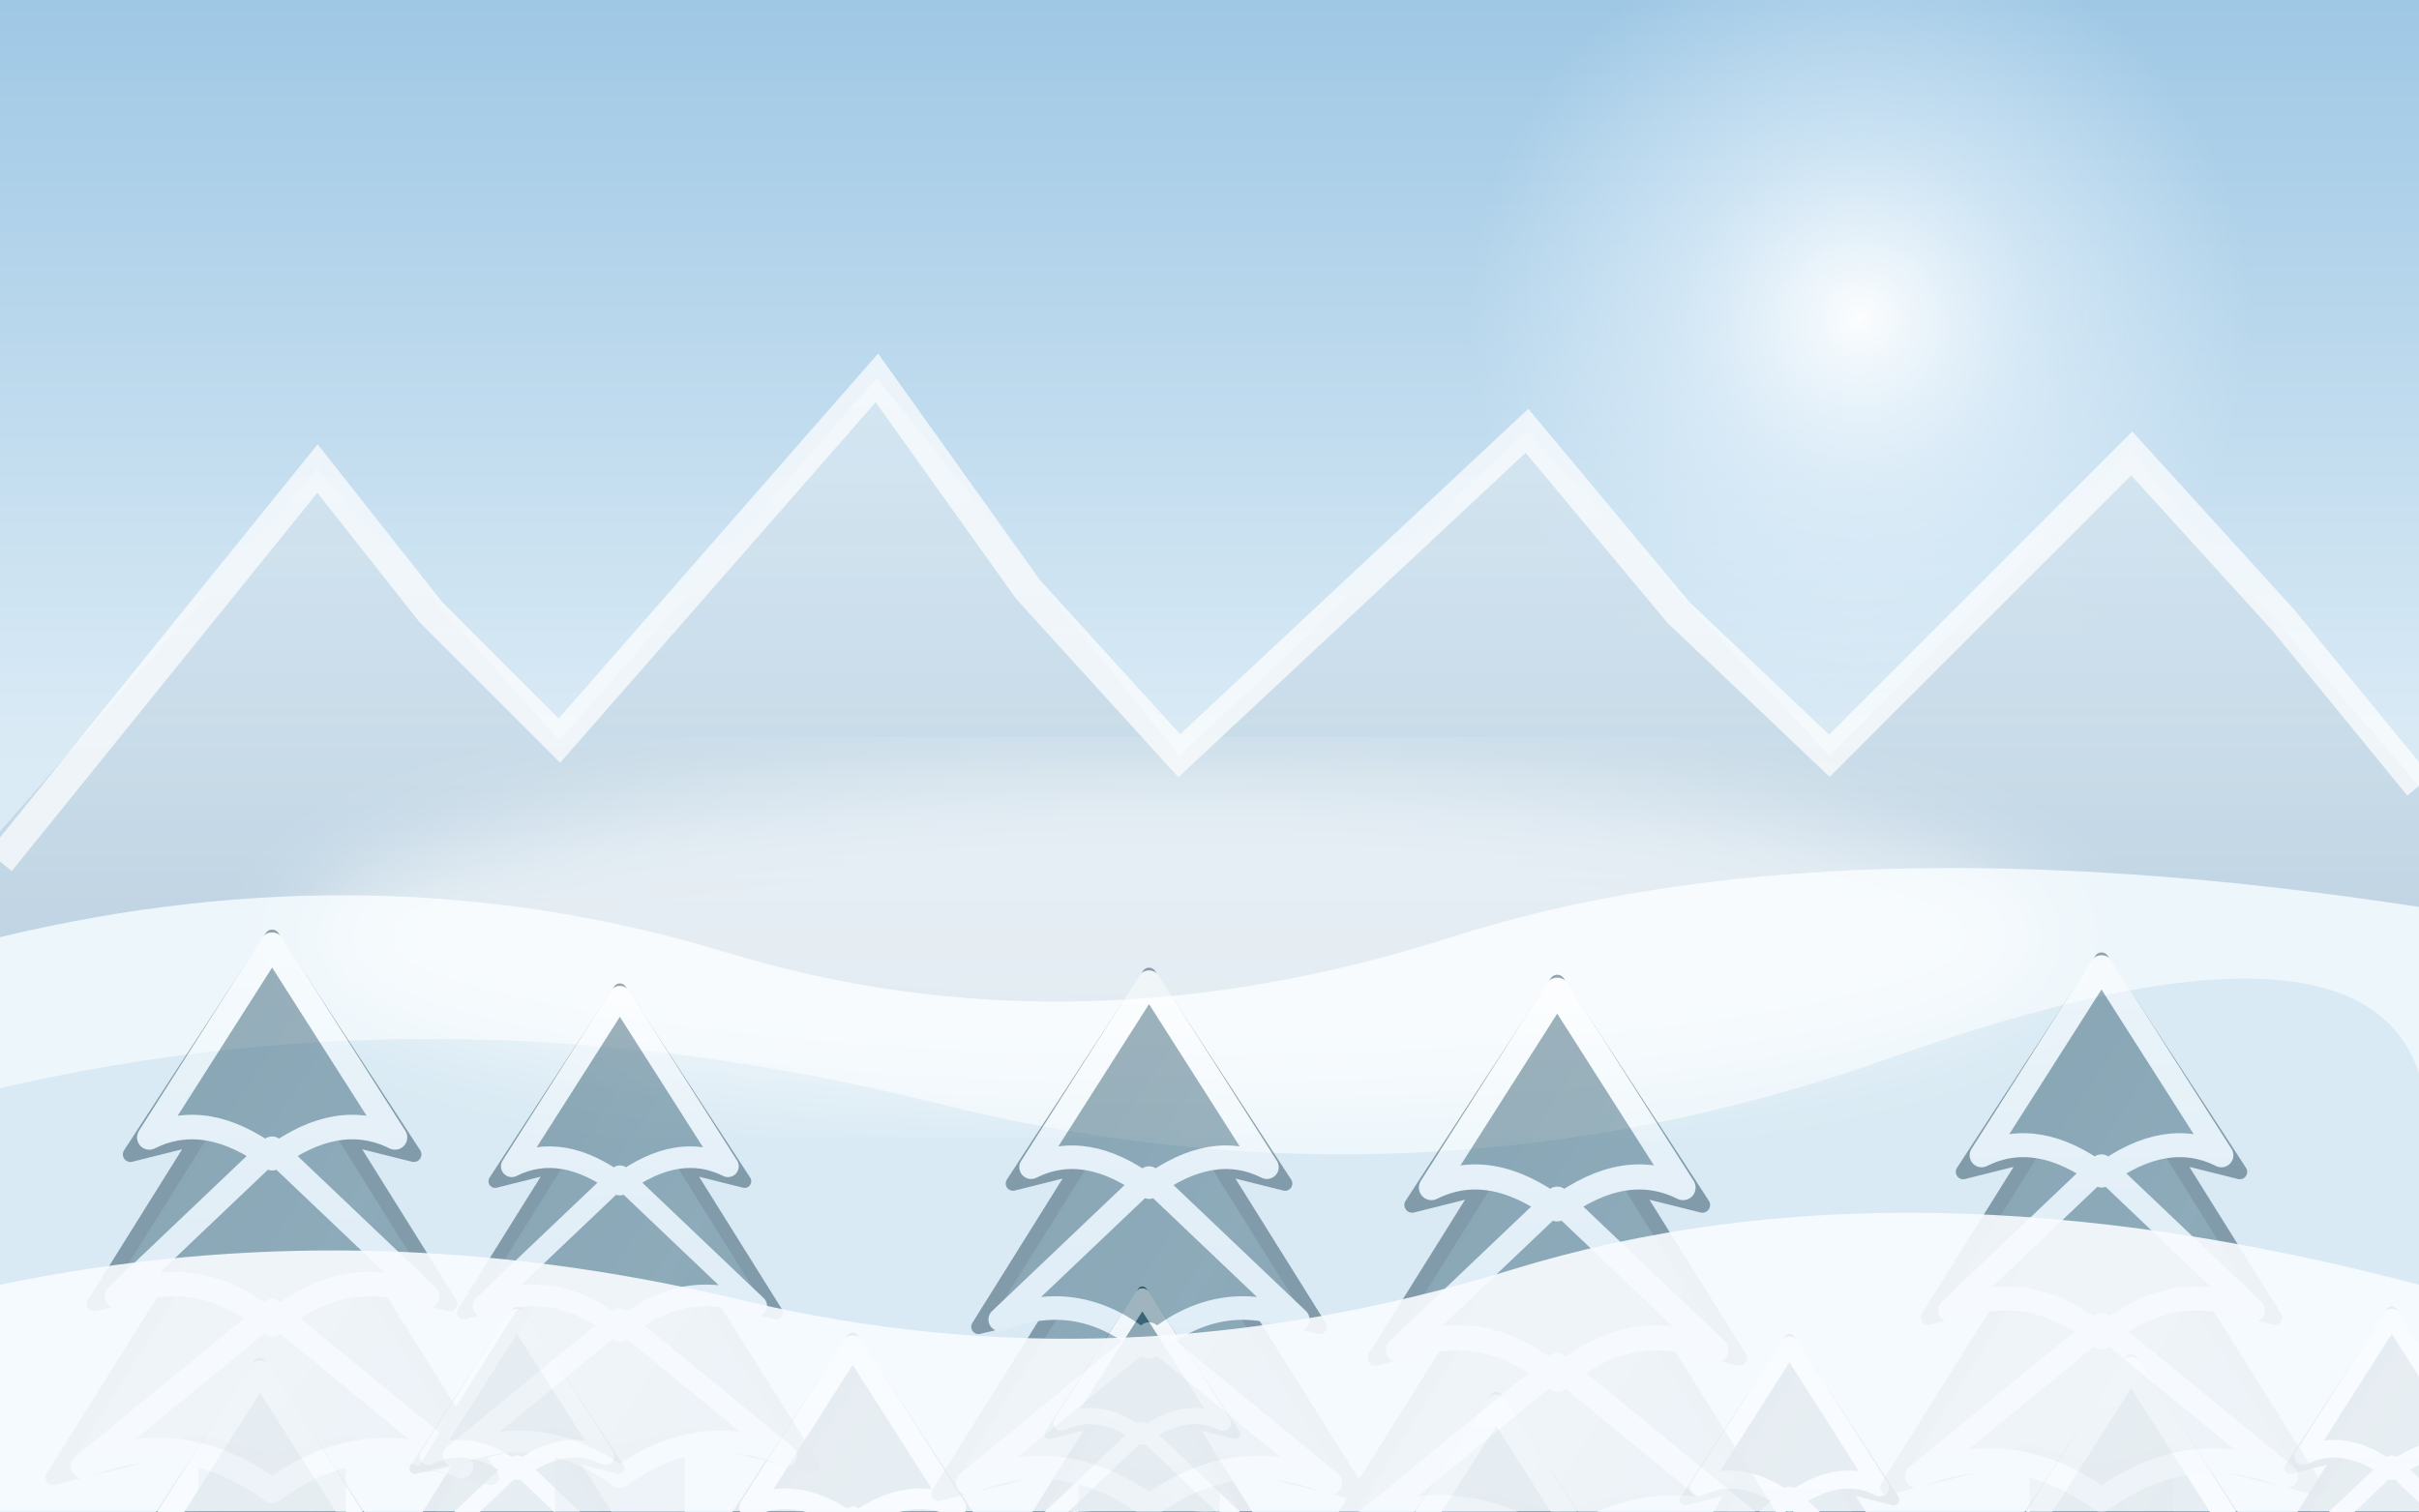
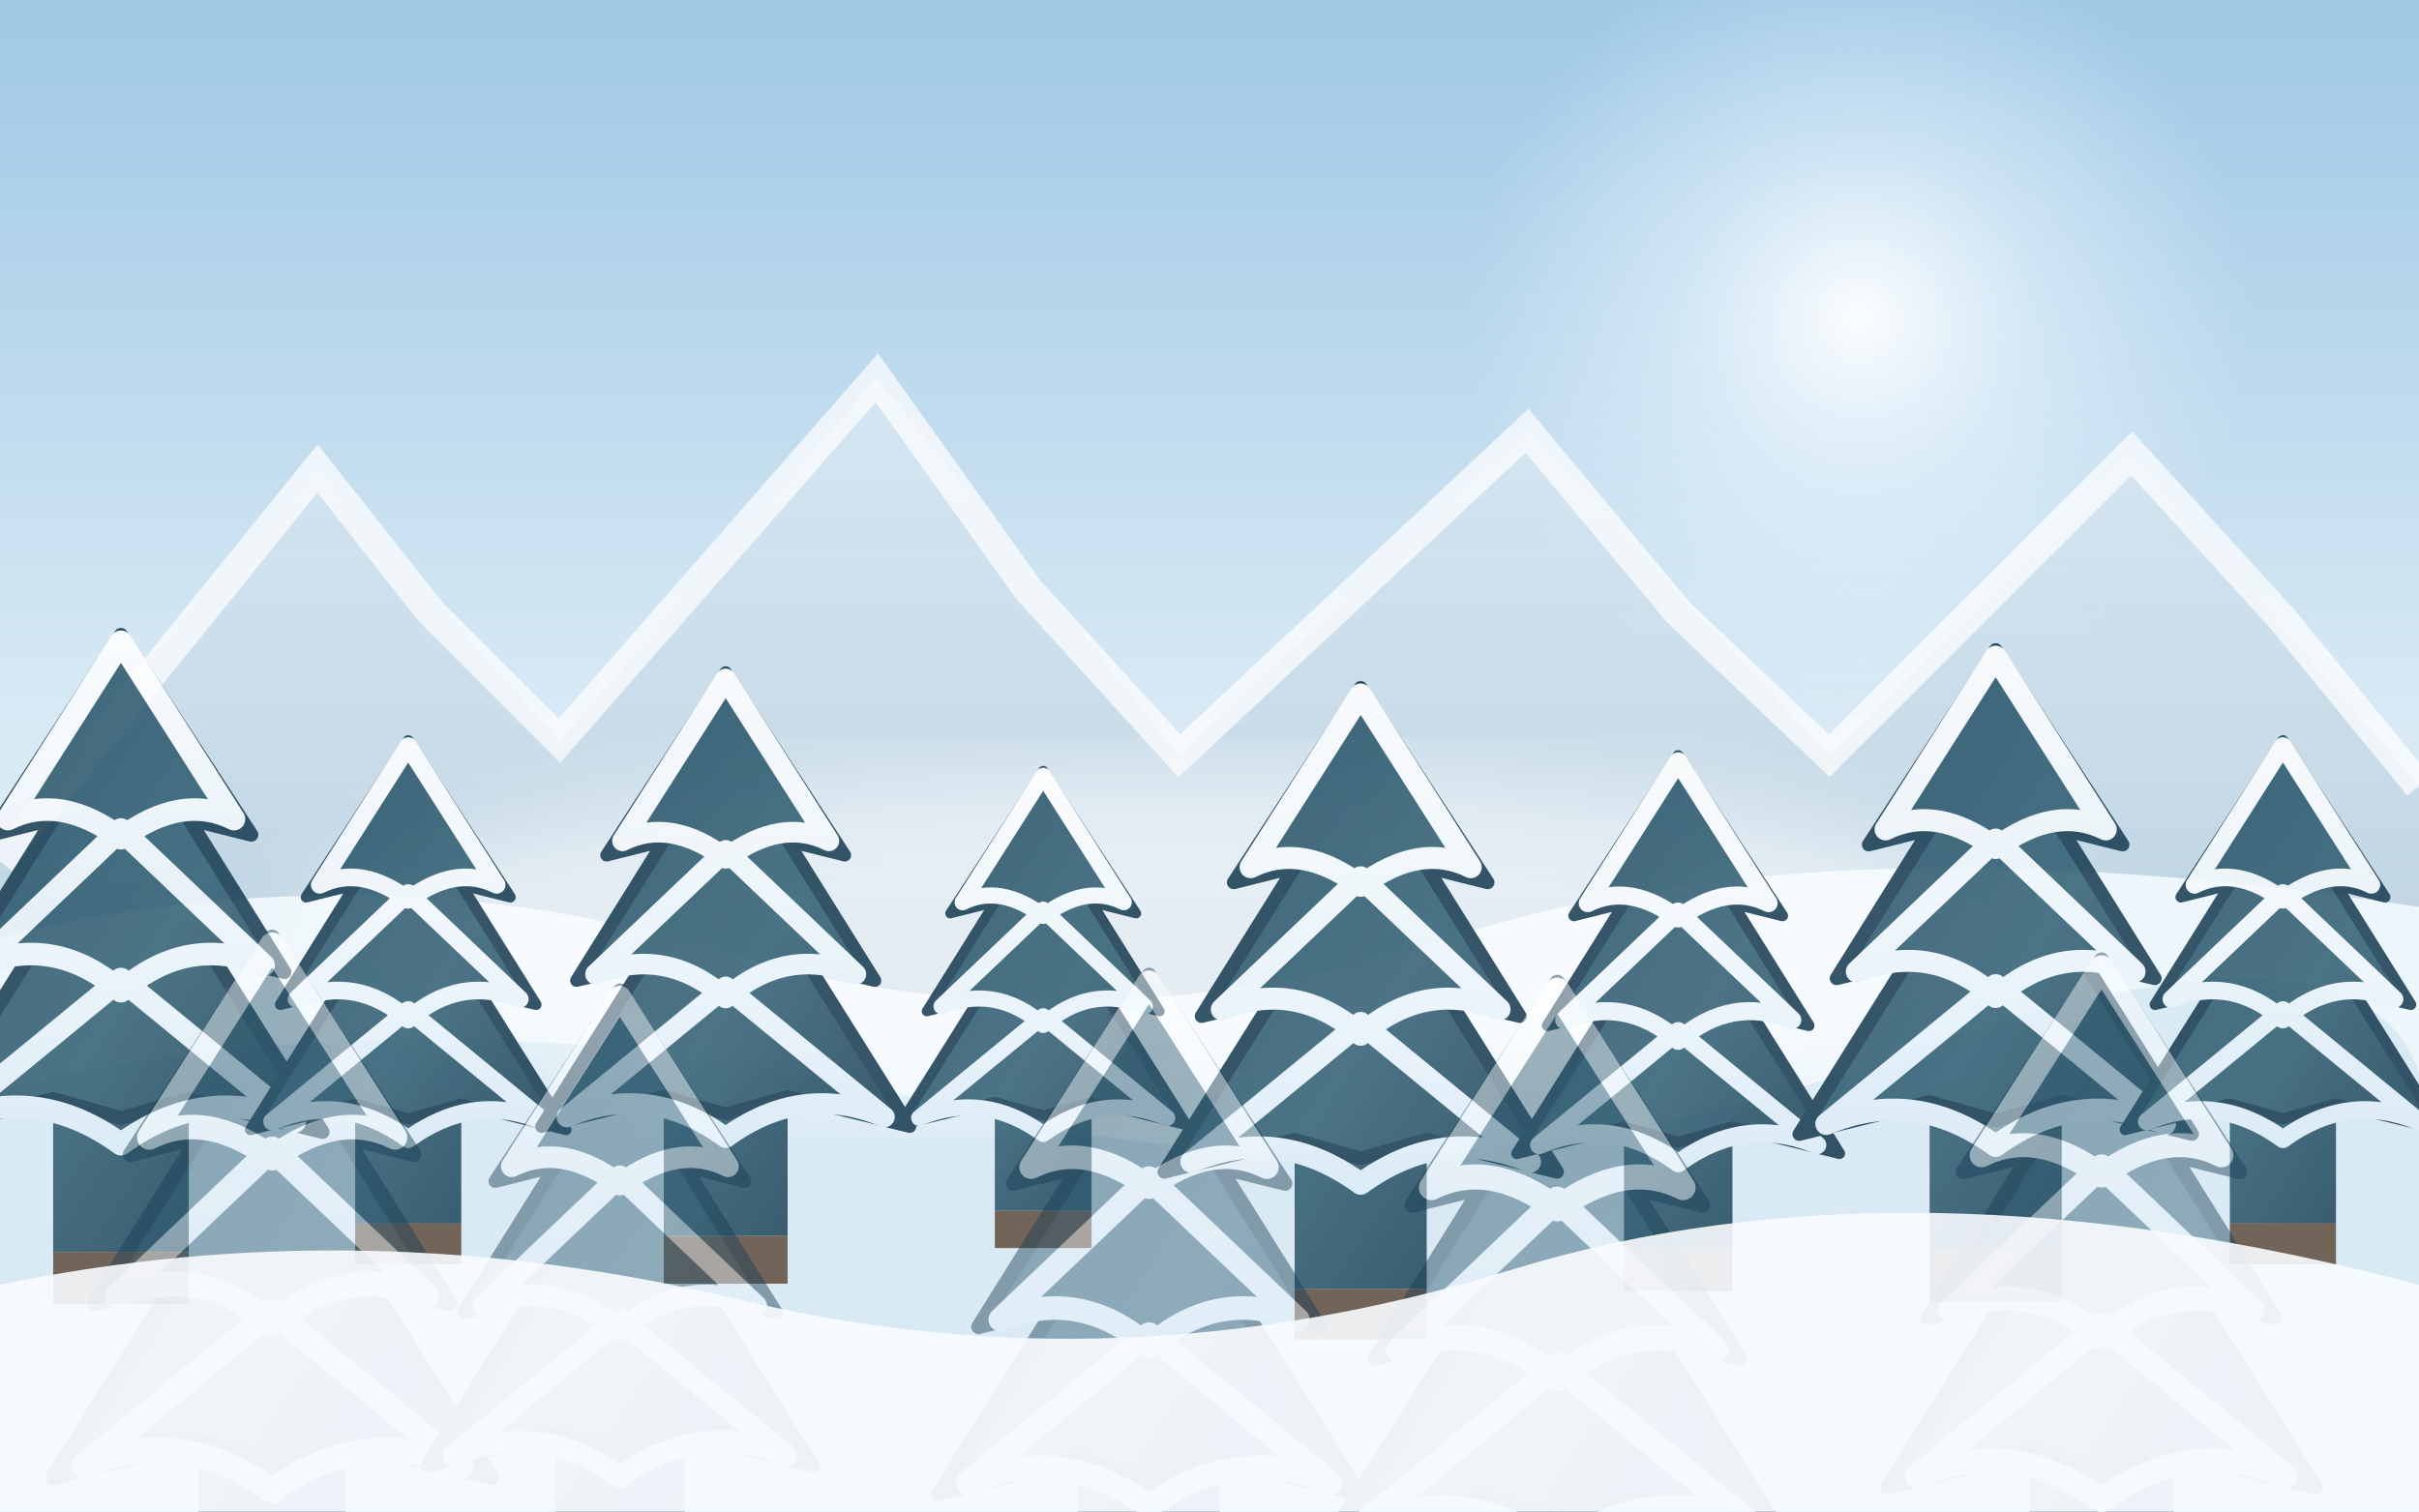
<svg xmlns="http://www.w3.org/2000/svg" viewBox="0 0 1600 1000" role="img" aria-label="Snow-covered evergreen forest in a pale winter twilight">
  <defs>
    <linearGradient id="sky" x1="0" y1="0" x2="0" y2="1">
      <stop stop-color="#9fc8e5" />
      <stop offset=".48" stop-color="#d9eaf5" />
      <stop offset="1" stop-color="#eef6fb" />
    </linearGradient>
    <radialGradient id="glow">
      <stop stop-color="#fff" stop-opacity=".95" />
      <stop offset=".45" stop-color="#eff8ff" stop-opacity=".48" />
      <stop offset="1" stop-color="#e8f5ff" stop-opacity="0" />
    </radialGradient>
    <linearGradient id="mountain" x1="0" y1="0" x2="0" y2="1">
      <stop stop-color="#dceaf4" />
      <stop offset="1" stop-color="#8faec4" />
    </linearGradient>
    <linearGradient id="pine" x1="0" y1="0" x2="1" y2="1">
      <stop stop-color="#234c63" />
      <stop offset=".55" stop-color="#315f73" />
      <stop offset="1" stop-color="#17394e" />
    </linearGradient>
    <linearGradient id="snow" x1="0" y1="0" x2="0" y2="1">
      <stop stop-color="#fff" />
      <stop offset="1" stop-color="#dcecf7" />
    </linearGradient>
    <filter id="blur">
      <feGaussianBlur stdDeviation="30" />
    </filter>
    <g id="tree">
      <path d="M0 0 L-75 115 -39 106 -94 194 -52 184 -116 286 -39 267 -39 355 39 355 39 267 116 286 52 184 94 194 39 106 75 115Z" fill="url(#pine)" />
      <path d="M0 0 L-75 115 -39 106 -94 194 -52 184 -116 286 -39 267 0 278 39 267 116 286 52 184 94 194 39 106 75 115Z" fill="none" stroke="#173b51" stroke-width="8" stroke-linejoin="round" />
      <path d="M0 4 L-65 106 Q-35 91 0 117 Q35 91 65 106Z M0 112 L-82 190 Q-38 172 0 205 Q38 172 82 190Z M0 198 L-100 280 Q-48 258 0 293 Q48 258 100 280Z" fill="none" stroke="url(#snow)" stroke-width="13" stroke-linecap="round" stroke-linejoin="round" />
      <path d="M-39 355H39V385H-39Z" fill="#634f42" />
    </g>
  </defs>
  <rect width="1600" height="1000" fill="url(#sky)" />
  <circle cx="1230" cy="210" r="260" fill="url(#glow)" />
  <path d="M0 550 210 310 370 490 580 250 780 500 1010 285 1210 500 1410 300 1600 520V1000H0Z" fill="url(#mountain)" opacity=".75" />
  <path d="M0 570 210 310 285 405 370 490 580 250 680 390 780 500 1010 285 1110 405 1210 500 1410 300 1510 410 1600 520" fill="none" stroke="#fff" stroke-width="20" opacity=".7" />
  <path d="M0 620 Q250 560 480 630T960 620T1600 600V1000H0Z" fill="#edf6fb" />
  <path d="M0 720 Q300 650 620 730T1250 700T1600 710V1000H0Z" fill="#d9eaf4" />
  <g opacity=".58" filter="url(#blur)">
    <ellipse cx="780" cy="620" rx="580" ry="110" fill="#fff" />
  </g>
  <g opacity=".86">
-     <use href="#tree" x="80" y="420" transform="translate(80 420) scale(1.15)" />
-     <use href="#tree" x="80" y="420" transform="translate(270 490) scale(.9)" />
-     <use href="#tree" x="80" y="420" transform="translate(480 445) scale(1.05)" />
-     <use href="#tree" x="80" y="420" transform="translate(690 510) scale(.82)" />
-     <use href="#tree" x="80" y="420" transform="translate(900 455) scale(1.12)" />
-     <use href="#tree" x="80" y="420" transform="translate(1110 500) scale(.92)" />
-     <use href="#tree" x="80" y="420" transform="translate(1320 430) scale(1.12)" />
-     <use href="#tree" x="80" y="420" transform="translate(1510 490) scale(.9)" />
+     <use href="#tree" transform="translate(80 420) scale(1.15)" />
+     <use href="#tree" transform="translate(270 490) scale(.9)" />
+     <use href="#tree" transform="translate(480 445) scale(1.05)" />
+     <use href="#tree" transform="translate(690 510) scale(.82)" />
+     <use href="#tree" transform="translate(900 455) scale(1.12)" />
+     <use href="#tree" transform="translate(1110 500) scale(.92)" />
+     <use href="#tree" transform="translate(1320 430) scale(1.12)" />
+     <use href="#tree" transform="translate(1510 490) scale(.9)" />
  </g>
  <g opacity=".45">
    <use href="#tree" transform="translate(180 620) scale(1.25)" />
    <use href="#tree" transform="translate(410 655) scale(1.1)" />
    <use href="#tree" transform="translate(760 645) scale(1.2)" />
    <use href="#tree" transform="translate(1030 650) scale(1.28)" />
    <use href="#tree" transform="translate(1390 635) scale(1.22)" />
  </g>
  <path d="M0 850 Q240 800 490 860T1000 840T1600 850V1000H0Z" fill="#f8fcff" opacity=".9" />
</svg>
